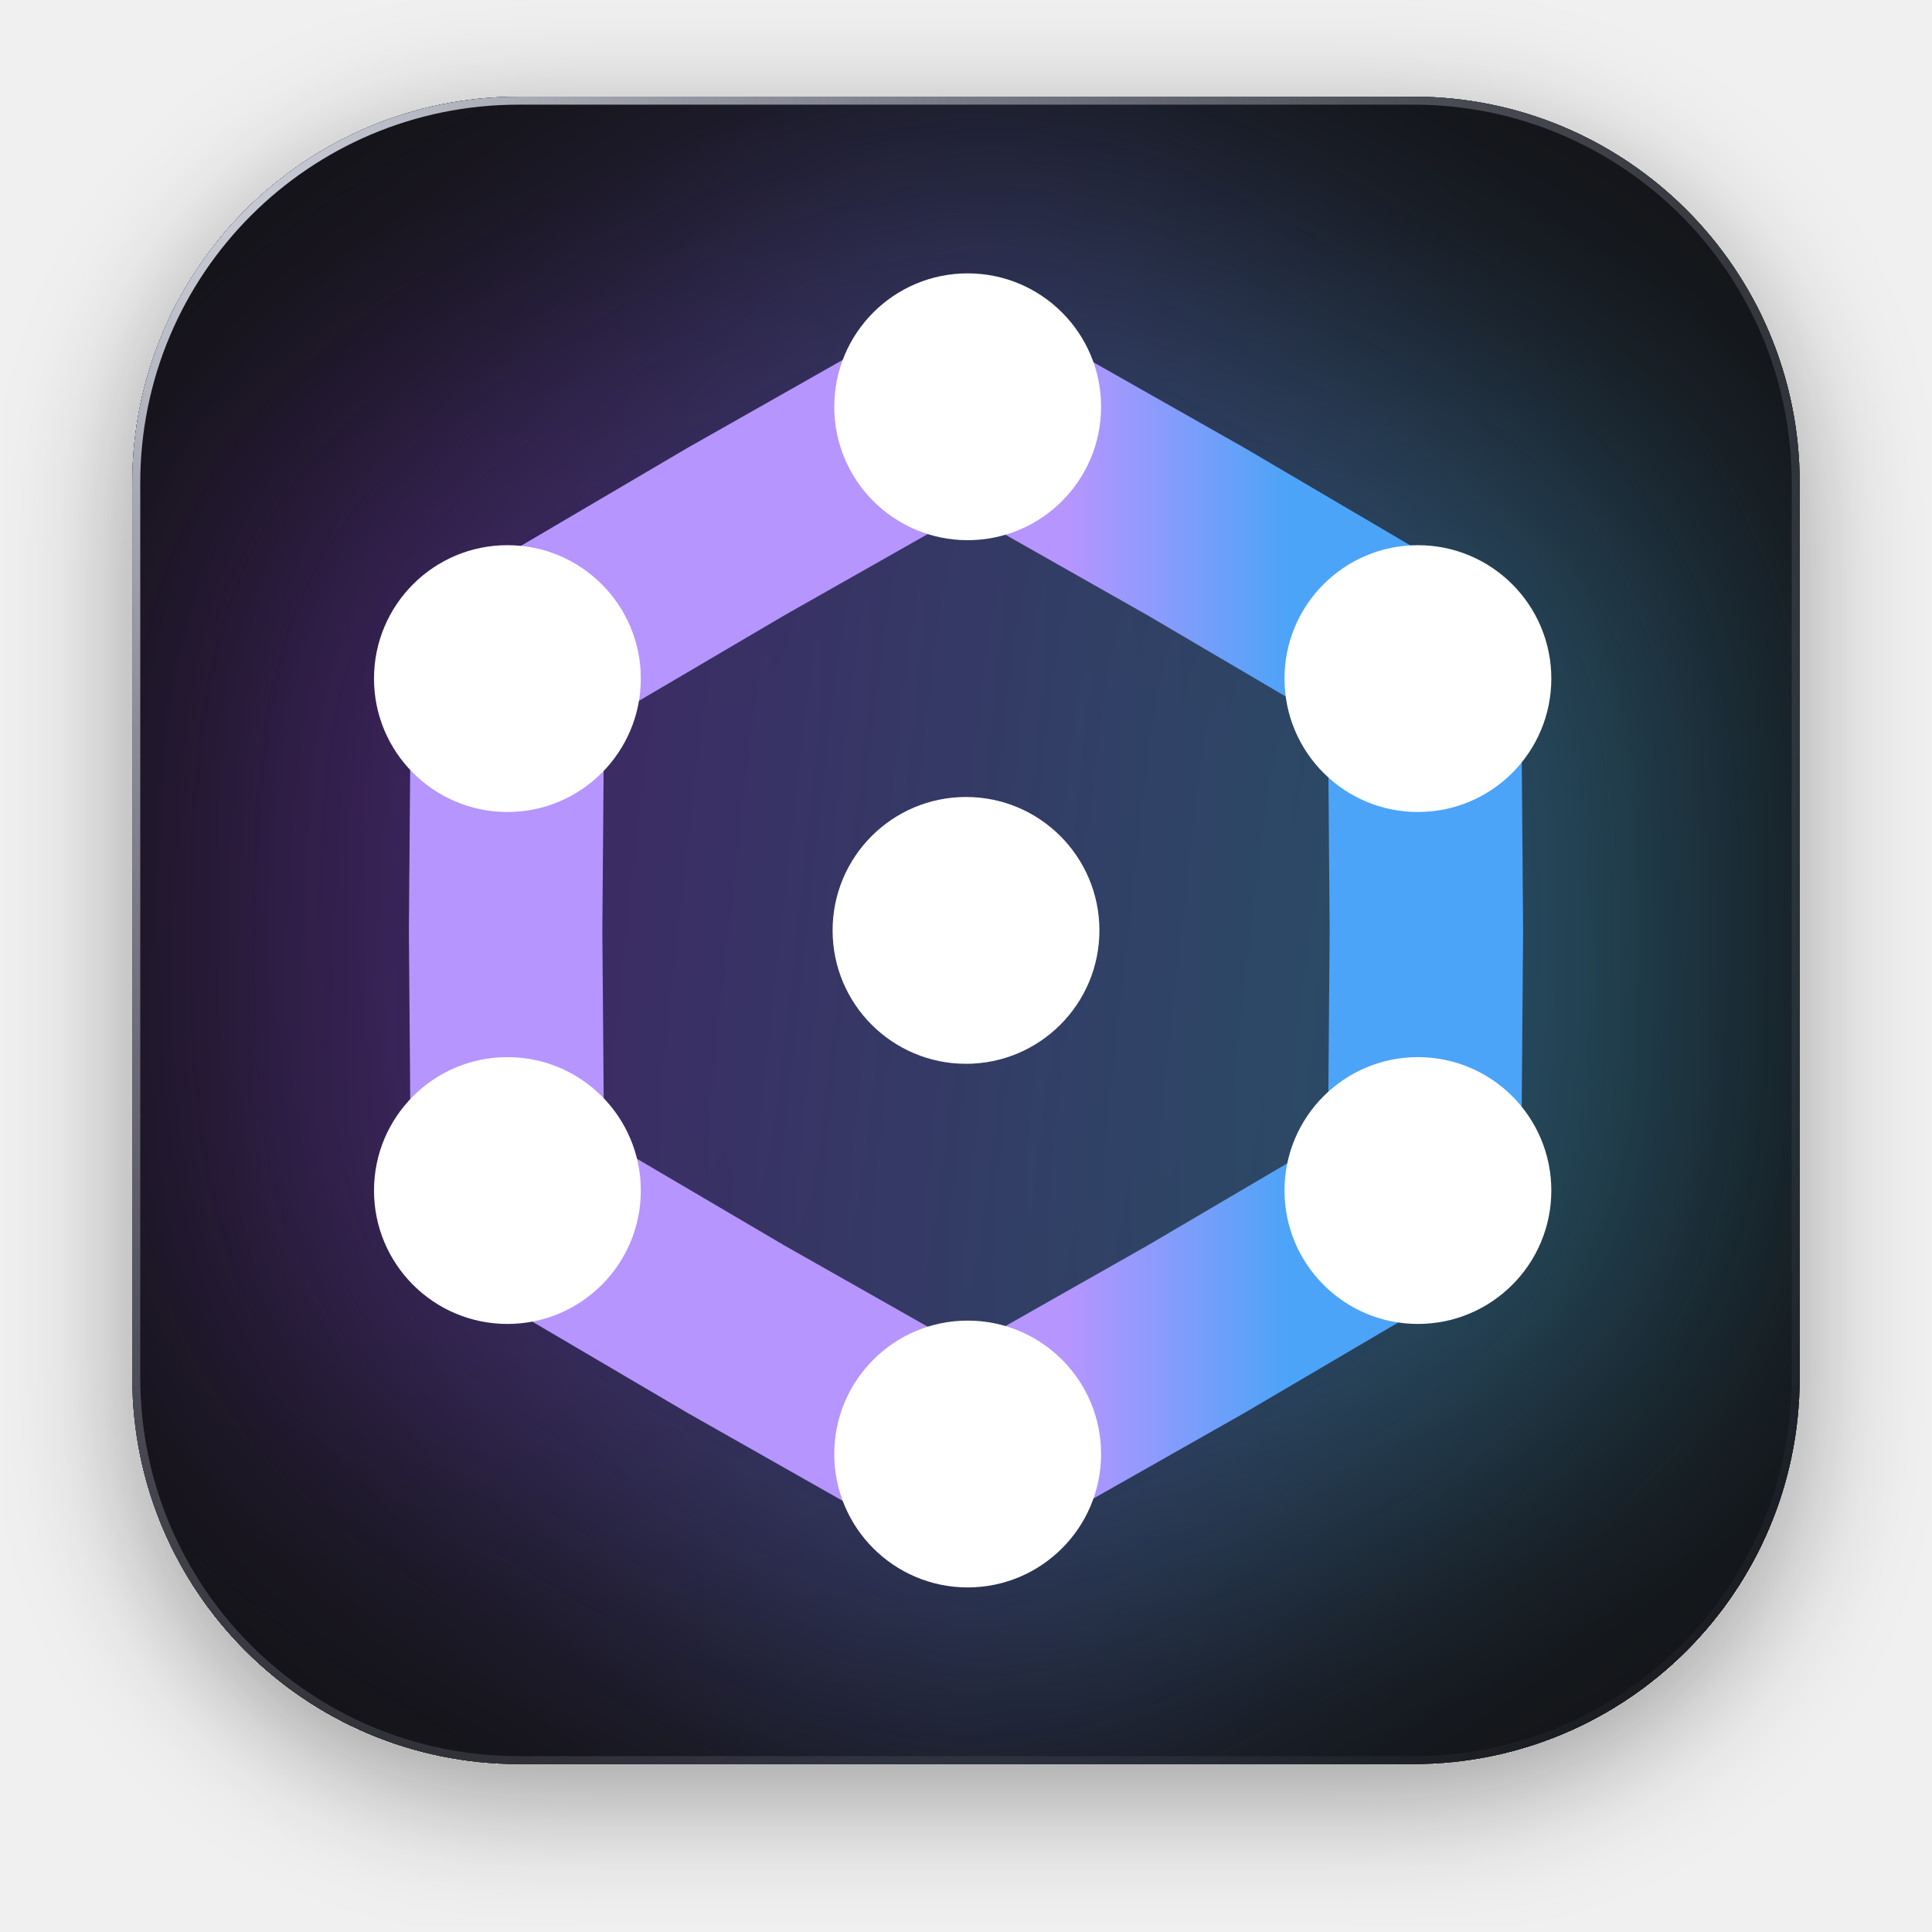
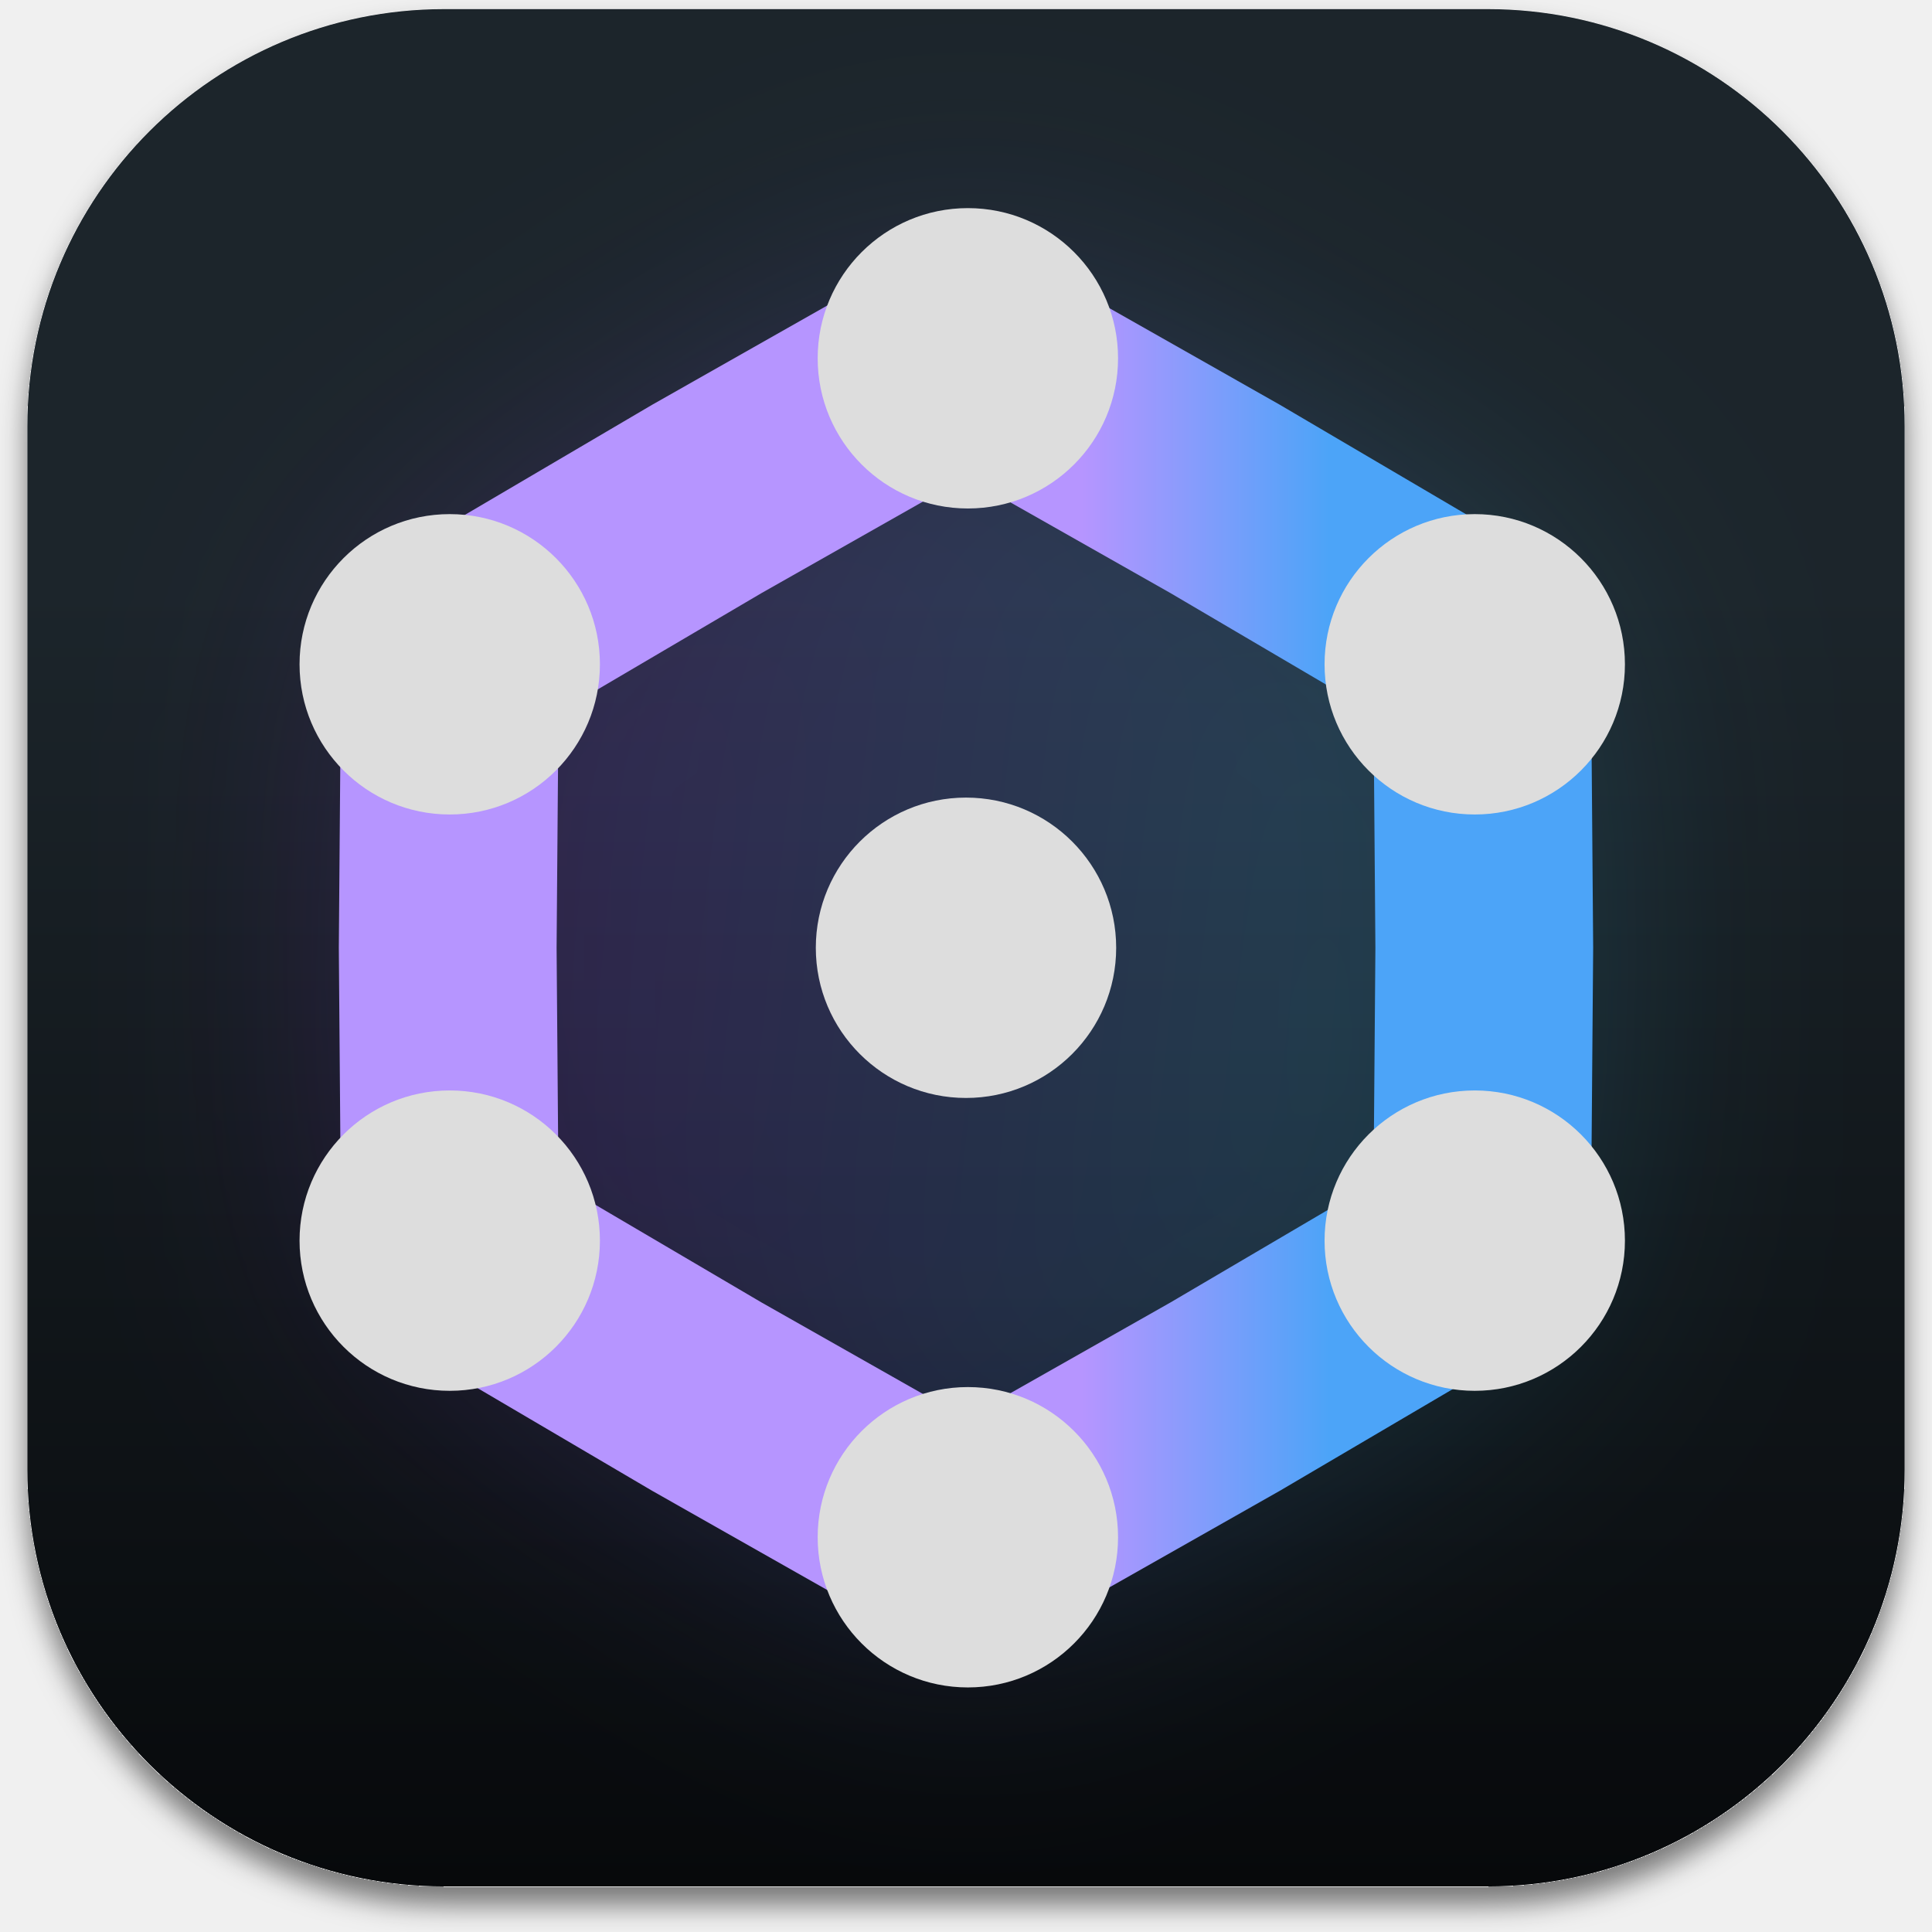
- <svg xmlns="http://www.w3.org/2000/svg" width="240" height="240" viewBox="0 0 240 240" fill="none">
-   <g filter="url(#filter0_d_154_6356)">
-     <g clip-path="url(#clip0_154_6356)">
-       <rect x="16.423" y="12" width="207.153" height="207.153" rx="48" fill="#16171B" />
-       <rect x="16.423" y="12" width="207.153" height="207.153" rx="48" fill="#131316" />
-       <g opacity="0.35" filter="url(#filter1_f_154_6356)">
-         <path d="M108.151 18.716C115.501 14.55 124.499 14.55 131.849 18.716L165.056 37.538L197.959 56.885C205.242 61.167 209.741 68.959 209.808 77.408L210.112 115.577L209.808 153.745C209.741 162.194 205.242 169.986 197.959 174.268L165.056 193.616L131.849 212.437C124.499 216.603 115.501 216.603 108.151 212.437L74.944 193.616L42.041 174.268C34.758 169.986 30.259 162.194 30.192 153.745L29.888 115.577L30.192 77.408C30.259 68.96 34.758 61.167 42.041 56.885L74.944 37.538L108.151 18.716Z" fill="url(#paint0_linear_154_6356)" />
+ <svg xmlns="http://www.w3.org/2000/svg" width="848" height="848" viewBox="0 0 848 848" fill="none">
+   <g filter="url(#filter0_d_216_14797)">
+     <g clip-path="url(#clip0_216_14797)">
+       <rect x="12" y="4" width="824" height="824" rx="183" fill="url(#paint0_linear_216_14797)" />
+       <g opacity="0.2" filter="url(#filter1_f_216_14797)">
+         <path d="M389.894 133.615C411.361 121.447 437.639 121.447 459.106 133.615L556.087 188.584L652.183 245.088C673.453 257.595 686.593 280.353 686.789 305.027L687.675 416.5L686.789 527.973C686.593 552.647 673.453 575.405 652.183 587.912L556.087 644.416L459.106 699.385C437.639 711.553 411.361 711.553 389.894 699.385L292.913 644.416L196.817 587.912C175.547 575.405 162.407 552.647 162.211 527.973L161.325 416.5L162.211 305.027C162.407 280.353 175.547 257.595 196.817 245.088L292.913 188.584L389.894 133.615Z" fill="url(#paint1_linear_216_14797)" />
      </g>
-       <path d="M91.405 66.048L120 49.84L148.595 66.048L176.929 82.709L177.191 115.577L176.929 148.445L148.595 165.105L120 181.313L91.405 165.105L63.071 148.445L62.809 115.577L63.071 82.709L91.405 66.048Z" stroke="url(#paint1_linear_154_6356)" stroke-width="24.03" />
-       <rect x="103.635" y="33.958" width="33.145" height="33.145" rx="16.572" fill="white" />
-       <rect x="103.428" y="99.004" width="33.145" height="33.145" rx="16.572" fill="white" />
-       <rect x="103.635" y="164.05" width="33.145" height="33.145" rx="16.572" fill="white" />
-       <rect x="46.46" y="67.724" width="33.145" height="33.145" rx="16.572" fill="white" />
-       <rect x="159.566" y="67.724" width="33.145" height="33.145" rx="16.572" fill="white" />
-       <rect x="46.46" y="131.32" width="33.145" height="33.145" rx="16.572" fill="white" />
-       <rect x="159.566" y="131.32" width="33.145" height="33.145" rx="16.572" fill="white" />
+       <path d="M310.254 218.99L423.998 154.52L537.743 218.99L650.447 285.261L651.487 416.001L650.447 546.741L537.742 613.012L423.998 677.482L310.254 613.012L197.549 546.741L196.51 416.001L197.549 285.26L310.254 218.99Z" stroke="url(#paint2_linear_216_14797)" stroke-width="95.584" />
+       <rect x="358.898" y="91.345" width="131.84" height="131.84" rx="65.92" fill="#DDDDDD" />
+       <rect x="358.078" y="350.081" width="131.84" height="131.84" rx="65.92" fill="#DDDDDD" />
+       <rect x="358.898" y="608.816" width="131.84" height="131.84" rx="65.92" fill="#DDDDDD" />
+       <rect x="131.477" y="225.657" width="131.84" height="131.84" rx="65.92" fill="#DDDDDD" />
+       <rect x="581.379" y="225.657" width="131.84" height="131.84" rx="65.92" fill="#DDDDDD" />
+       <rect x="131.477" y="478.625" width="131.84" height="131.84" rx="65.92" fill="#DDDDDD" />
+       <rect x="581.379" y="478.625" width="131.84" height="131.84" rx="65.92" fill="#DDDDDD" />
    </g>
-     <rect x="16.923" y="12.5" width="206.153" height="206.153" rx="47.5" stroke="url(#paint2_radial_154_6356)" />
  </g>
  <defs>
-     <filter id="filter0_d_154_6356" x="0.423" y="0" width="239.153" height="239.153" filterUnits="userSpaceOnUse" color-interpolation-filters="sRGB">
+     <filter id="filter0_d_216_14797" x="0" y="0" width="848" height="848" filterUnits="userSpaceOnUse" color-interpolation-filters="sRGB">
      <feFlood flood-opacity="0" result="BackgroundImageFix" />
      <feColorMatrix in="SourceAlpha" type="matrix" values="0 0 0 0 0 0 0 0 0 0 0 0 0 0 0 0 0 0 127 0" result="hardAlpha" />
-       <feOffset dy="4" />
-       <feGaussianBlur stdDeviation="8" />
+       <feOffset dy="8" />
+       <feGaussianBlur stdDeviation="6" />
      <feComposite in2="hardAlpha" operator="out" />
-       <feColorMatrix type="matrix" values="0 0 0 0 0 0 0 0 0 0 0 0 0 0 0 0 0 0 0.35 0" />
-       <feBlend mode="normal" in2="BackgroundImageFix" result="effect1_dropShadow_154_6356" />
-       <feBlend mode="normal" in="SourceGraphic" in2="effect1_dropShadow_154_6356" result="shape" />
+       <feColorMatrix type="matrix" values="0 0 0 0 0 0 0 0 0 0 0 0 0 0 0 0 0 0 0.5 0" />
+       <feBlend mode="normal" in2="BackgroundImageFix" result="effect1_dropShadow_216_14797" />
+       <feBlend mode="normal" in="SourceGraphic" in2="effect1_dropShadow_216_14797" result="shape" />
    </filter>
-     <filter id="filter1_f_154_6356" x="-11.543" y="-25.839" width="263.085" height="282.832" filterUnits="userSpaceOnUse" color-interpolation-filters="sRGB">
+     <filter id="filter1_f_216_14797" x="40.324" y="3.489" width="768.352" height="826.021" filterUnits="userSpaceOnUse" color-interpolation-filters="sRGB">
      <feFlood flood-opacity="0" result="BackgroundImageFix" />
      <feBlend mode="normal" in="SourceGraphic" in2="BackgroundImageFix" result="shape" />
-       <feGaussianBlur stdDeviation="20.715" result="effect1_foregroundBlur_154_6356" />
+       <feGaussianBlur stdDeviation="60.5" result="effect1_foregroundBlur_216_14797" />
    </filter>
-     <linearGradient id="paint0_linear_154_6356" x1="32.953" y1="85.231" x2="214.256" y2="105.154" gradientUnits="userSpaceOnUse">
+     <linearGradient id="paint0_linear_216_14797" x1="424" y1="4" x2="424" y2="828" gradientUnits="userSpaceOnUse">
+       <stop offset="0.308" stop-color="#1C252B" />
+       <stop offset="1" stop-color="#07090B" />
+     </linearGradient>
+     <linearGradient id="paint1_linear_216_14797" x1="170.274" y1="327.874" x2="699.779" y2="386.061" gradientUnits="userSpaceOnUse">
      <stop stop-color="#A033F5" />
      <stop offset="1" stop-color="#42DDFF" />
    </linearGradient>
-     <linearGradient id="paint1_linear_154_6356" x1="132.826" y1="162.628" x2="160.115" y2="162.628" gradientUnits="userSpaceOnUse">
+     <linearGradient id="paint2_linear_216_14797" x1="475.015" y1="603.159" x2="583.563" y2="603.159" gradientUnits="userSpaceOnUse">
      <stop stop-color="#B695FF" />
      <stop offset="1" stop-color="#4CA4F8" />
    </linearGradient>
-     <radialGradient id="paint2_radial_154_6356" cx="0" cy="0" r="1" gradientUnits="userSpaceOnUse" gradientTransform="translate(16.4234 12.2962) rotate(44.6101) scale(274.82 283.041)">
-       <stop stop-color="#DFE2ED" />
-       <stop offset="1" stop-color="#383A43" stop-opacity="0.17" />
-     </radialGradient>
-     <clipPath id="clip0_154_6356">
-       <rect x="16.423" y="12" width="207.153" height="207.153" rx="48" fill="white" />
+     <clipPath id="clip0_216_14797">
+       <rect x="12" y="4" width="824" height="824" rx="183" fill="white" />
    </clipPath>
  </defs>
</svg>
